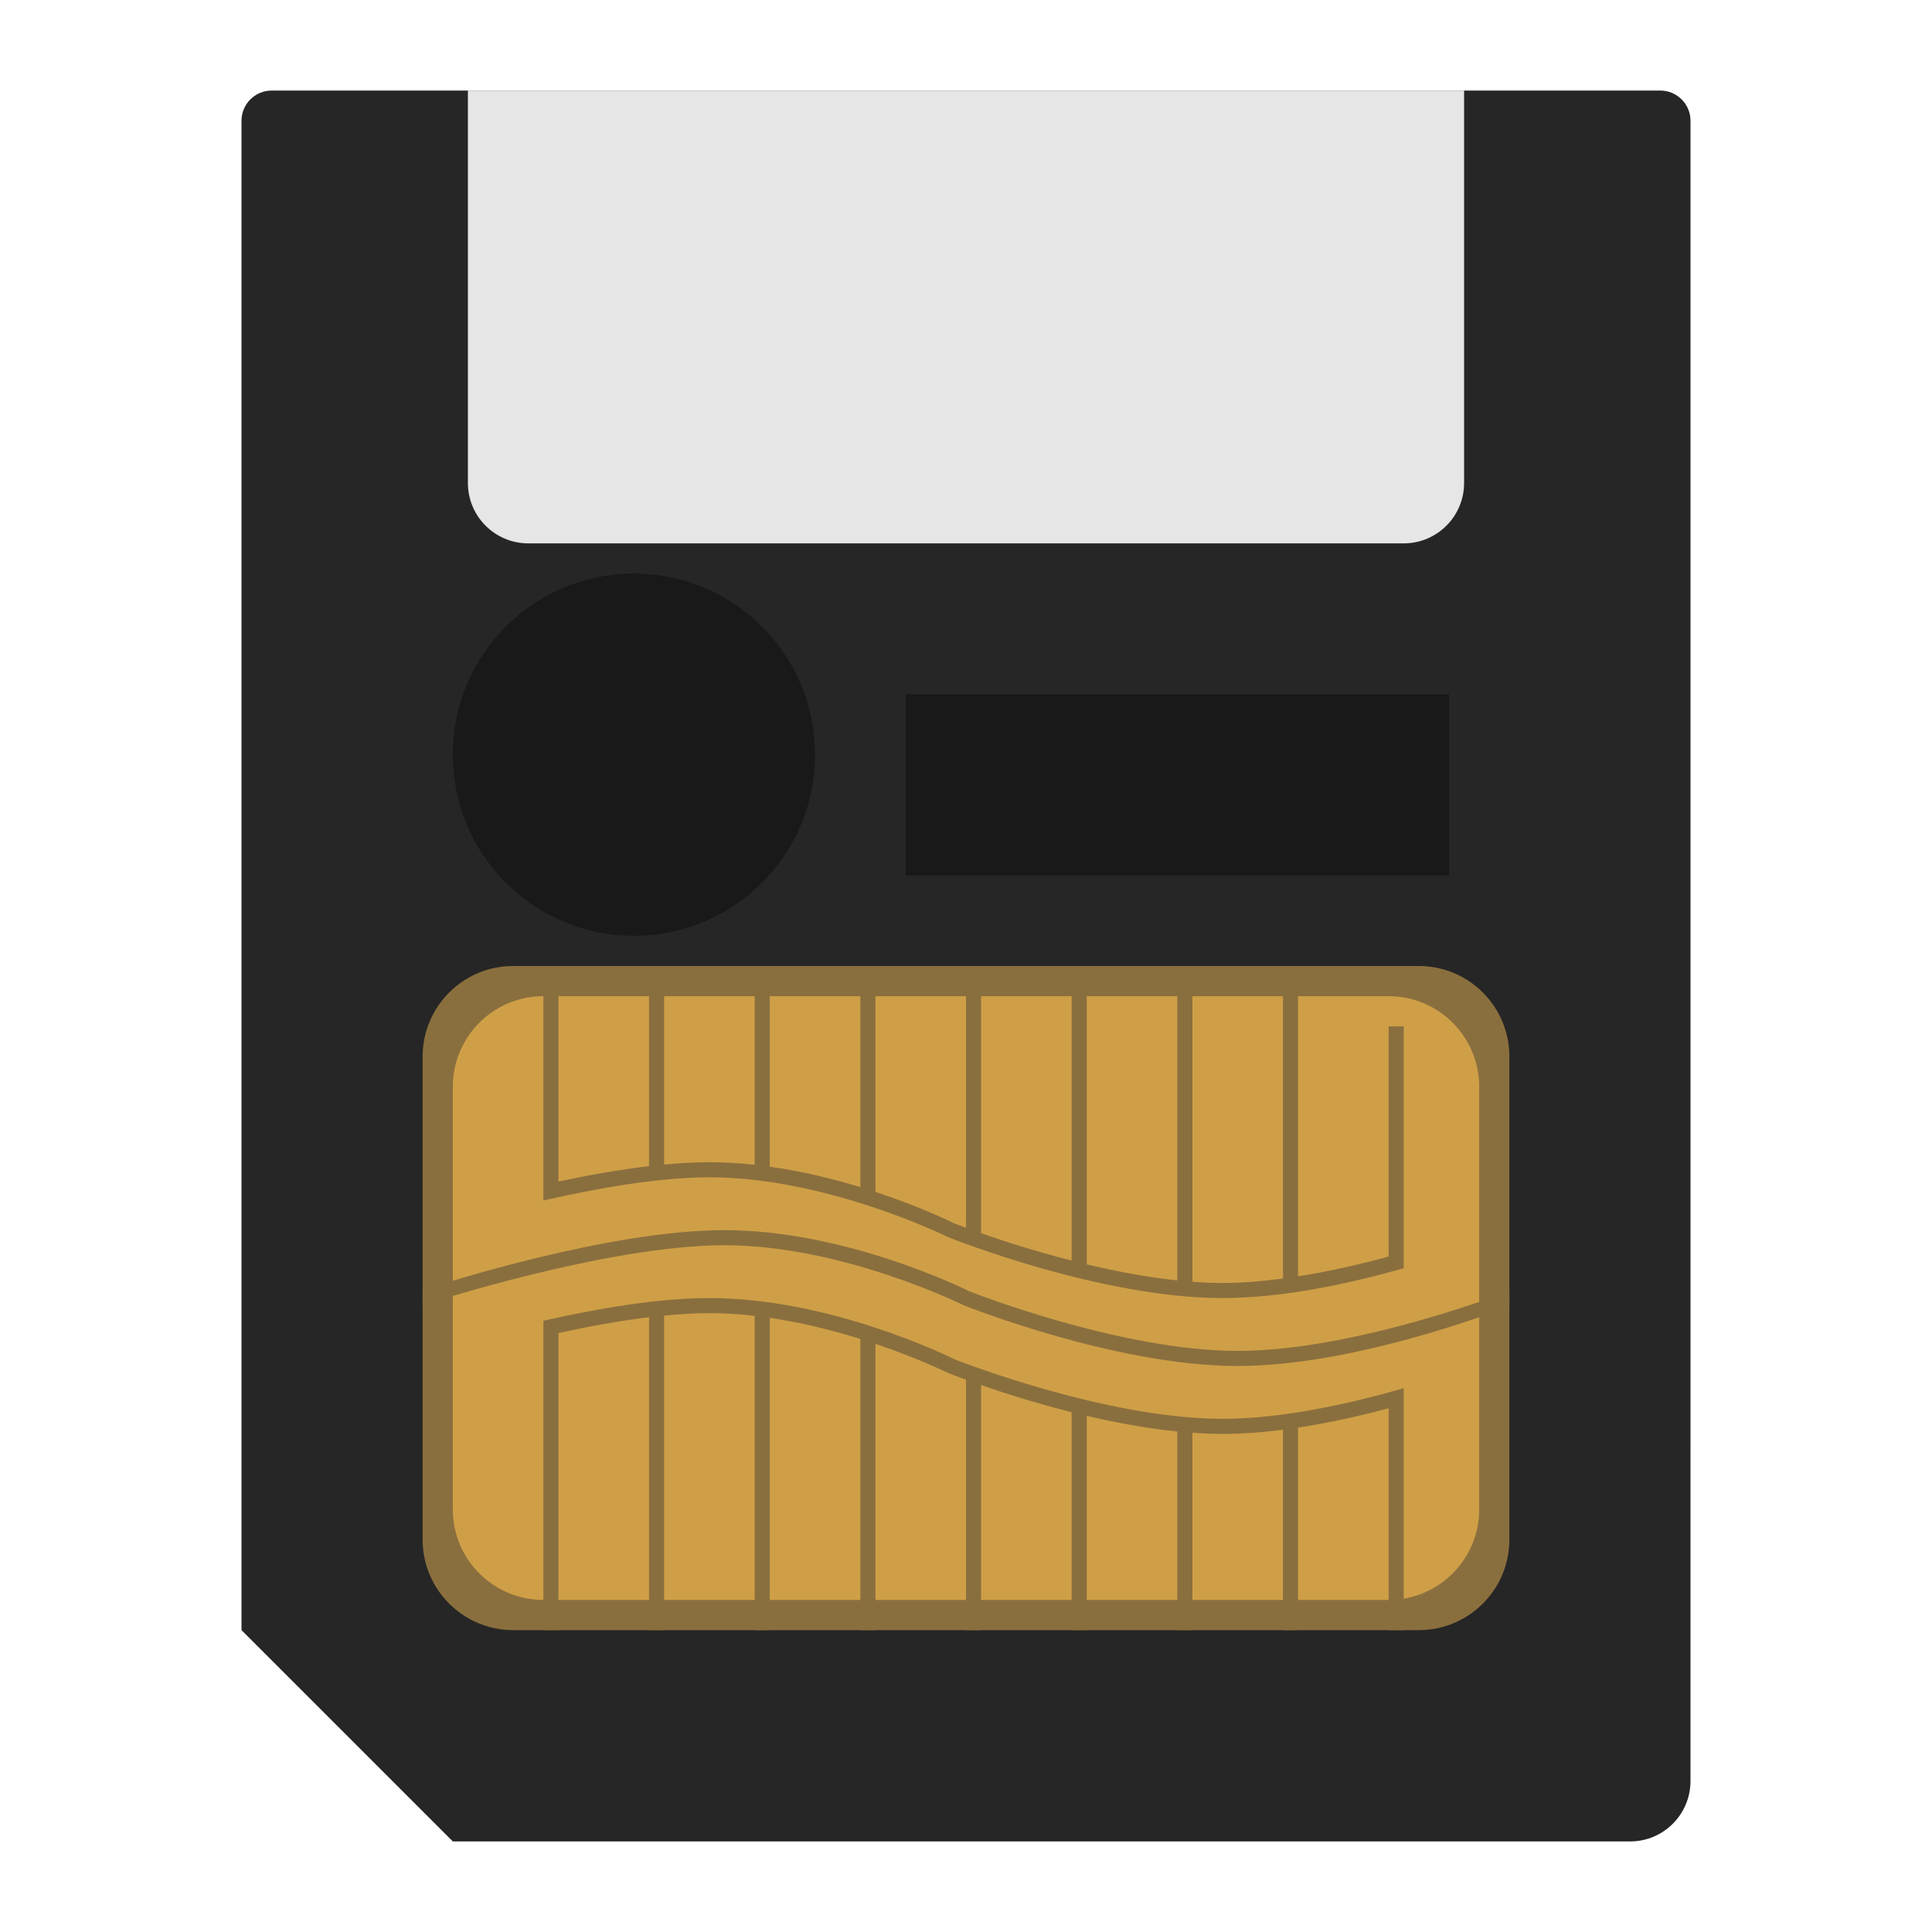
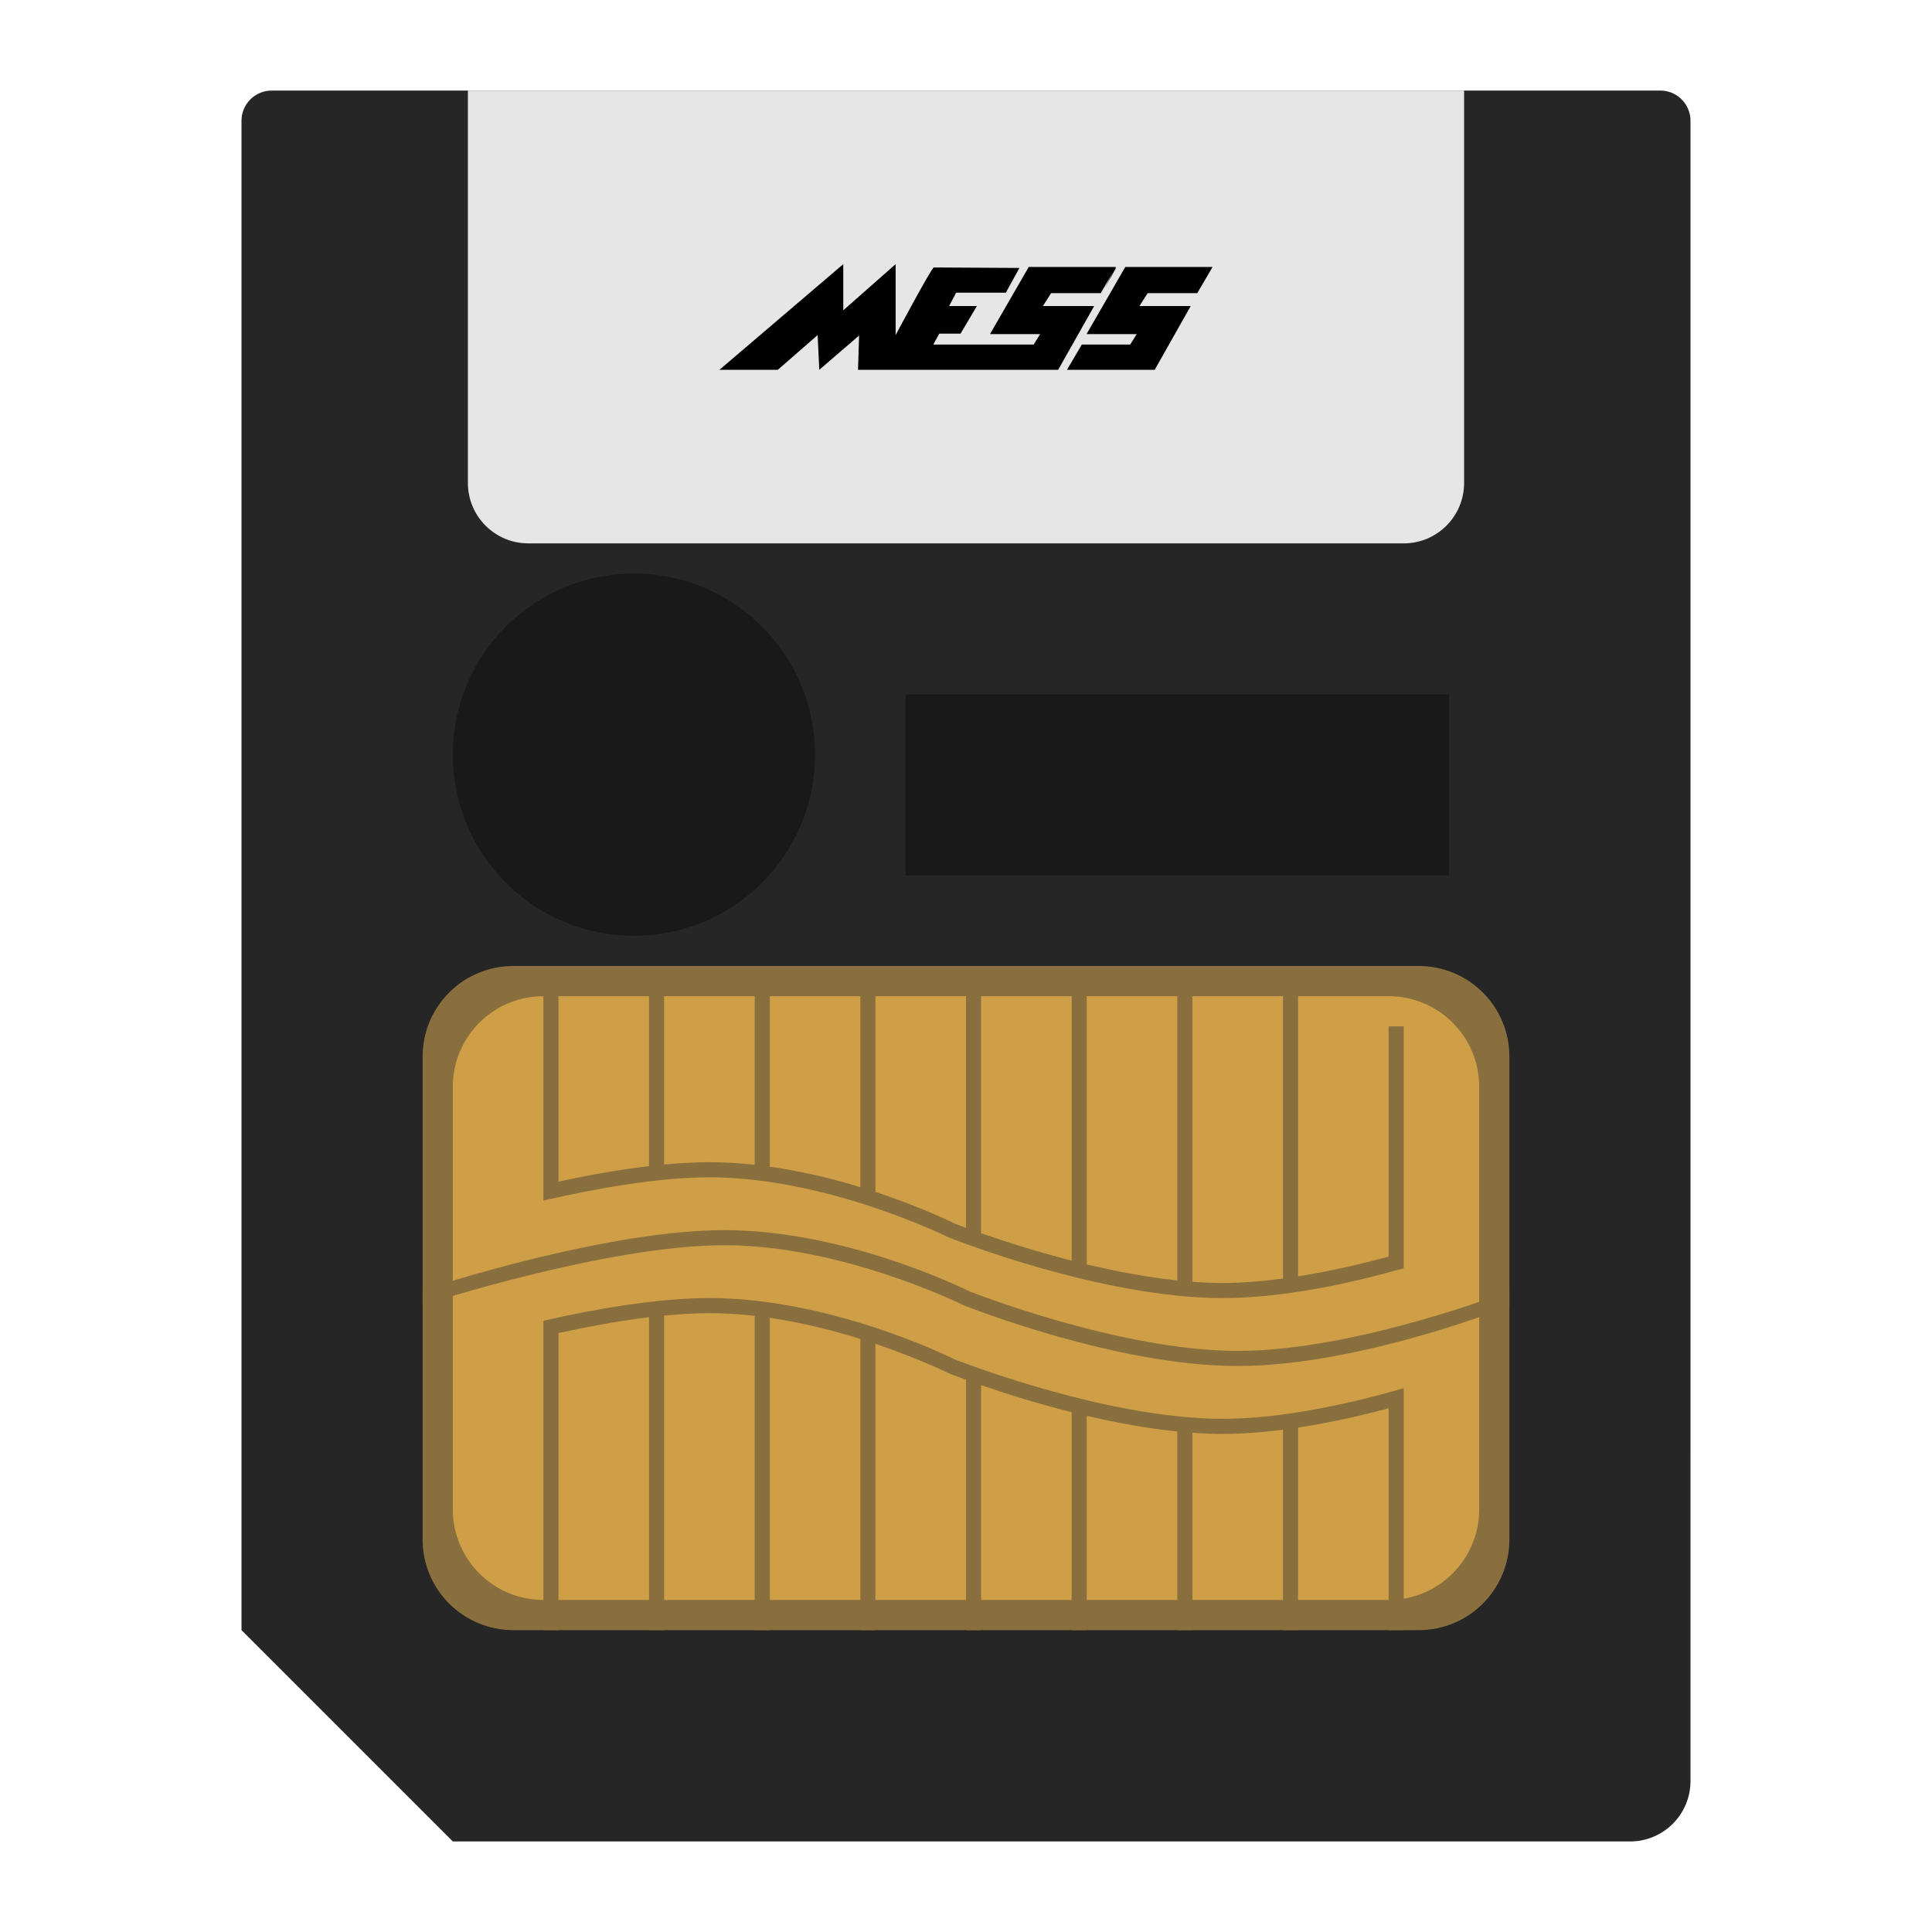
<svg xmlns="http://www.w3.org/2000/svg" viewBox="0 0 341.333 341.333" height="256" width="256" xml:space="preserve" id="svg2" version="1.1">
  <defs id="defs6">
    <clipPath id="clipPath18" clipPathUnits="userSpaceOnUse">
      <path id="path16" d="M 0,256 H 256 V 0 H 0 Z" />
    </clipPath>
    <clipPath id="clipPath26" clipPathUnits="userSpaceOnUse">
      <path id="path24" d="M 24,252 H 232 V 4 H 24 Z" />
    </clipPath>
  </defs>
  <g id="g36" transform="matrix(1.333333,0,0,-1.333333,42.66667,288)">
    <path d="m 0,0 28,-28 h 155.998 c 4.419,0 8.001,3.583 8,8.002 L 192,200 c 0,2.209 -1.791,4 -4,4 H 4 c -2.209,0 -4,-1.791 -4,-4 z" style="fill:#262626;fill-opacity:1;fill-rule:nonzero;stroke:none" id="path38" />
  </g>
  <path id="path42" style="fill:#8a6f3e;fill-opacity:1;fill-rule:nonzero;stroke:none;stroke-width:1.333" d="M 90.667,170.667 H 250.667 c 8.836,0 16,7.164 16,16 V 272 c 0,8.836 -7.164,16 -16,16 H 90.667 c -8.836,0 -16,-7.164 -16,-16 v -85.333 c 0,-8.836 7.164,-16 16,-16" />
  <g id="g44" transform="matrix(1.333333,0,0,-1.333333,80,133.2649)">
    <path d="M 0,0 C 0.028,13.255 10.797,23.977 24.052,23.949 37.306,23.92 48.028,13.152 48,-0.103 47.972,-13.357 37.203,-24.08 23.949,-24.051 10.713,-24.023 -0.001,-13.285 0,-0.049" style="fill:#191919;fill-opacity:1;fill-rule:nonzero;stroke:none" id="path46" />
  </g>
-   <g id="g48" transform="matrix(1.333333,0,0,-1.333333,82.66666,16.00001)">
+   <g id="g48" transform="matrix(1.333333,0,0,-1.333333,82.66666,16.00001)" style="fill:#e6e6e6">
    <path d="m 0,0 h 132 v -52 c 0,-4.418 -3.582,-8 -8,-8 H 8 c -4.418,0 -8,3.582 -8,8 z" style="fill:#e6e6e6;fill-opacity:1;fill-rule:nonzero;stroke:none" id="path50" />
  </g>
  <g id="g52" transform="matrix(1.333333,0,0,-1.333333,96,176)" style="fill:#cf9f47;fill-opacity:1">
    <path d="m 0,0 h 112 c 6.627,0 12,-5.373 12,-12 v -56 c 0,-6.627 -5.373,-12 -12,-12 H 0 c -6.627,0 -12,5.373 -12,12 v 56 c 0,6.627 5.373,12 12,12" style="fill:#cf9f47;fill-opacity:1;fill-rule:nonzero;stroke:none" id="path54" />
  </g>
  <path d="m 160,122.667 h 96 v 32 H 160 Z" style="fill:#191919;fill-opacity:1;fill-rule:nonzero;stroke:none;stroke-width:1.333" id="path56" />
  <path id="path60" style="fill:#8a6f3e;fill-opacity:1;fill-rule:nonzero;stroke:none;stroke-width:1.333" d="m 98.667,288 v -52.487 c 5.217,-1.136 10.709,-2.152 16,-2.795 V 288 h 2.667 v -55.561 c 2.773,-0.271 5.471,-0.439 8,-0.439 2.676,0 5.357,0.176 8,0.477 V 288 H 136 v -55.171 c 5.765,0.849 11.259,2.249 16,3.731 V 288 h 2.667 v -50.575 c 7.585,2.557 12.687,5.072 12.837,5.147 0.211,0.083 1.337,0.529 3.163,1.195 V 288 h 2.667 v -43.288 c 3.952,1.369 9.595,3.177 16,4.785 V 288 H 192 v -37.857 c 5.107,1.196 10.584,2.216 16,2.761 V 288 h 2.667 v -34.869 c 1.799,0.127 3.583,0.203 5.333,0.203 3.473,0 7.072,-0.276 10.667,-0.737 V 288 h 2.667 v -35.779 c 5.579,-0.851 11.072,-2.099 16,-3.419 V 288 h 2.667 v -32 -7.932 -2.803 c -9.317,2.681 -21.383,5.401 -32,5.401 -20.824,0 -47.24,-10.467 -47.404,-10.527 -0.883,-0.441 -21.86,-10.807 -43.263,-10.807 -9.02,0 -19.799,1.848 -29.333,4.009 v 1.324 V 236.104 288 Z" />
  <path id="path64" style="fill:#8a6f3e;fill-opacity:1;fill-rule:nonzero;stroke:none;stroke-width:1.333" d="m 96,212.104 c 9.568,-2.196 20.433,-4.104 29.333,-4.104 20.759,0 41.86,10.42 42.171,10.572 1.1,0.439 27.152,10.761 48.496,10.761 10.735,0 22.657,-2.611 32,-5.263 v -0.071 -2.735 -39.932 h -2.667 v 40.671 c -4.92,1.34 -10.419,2.613 -16,3.493 V 170.667 h -2.667 v 55.212 c -3.612,0.479 -7.216,0.788 -10.667,0.788 -1.745,0 -3.529,-0.08 -5.333,-0.213 V 170.667 H 208 v 55.551 c -5.397,-0.568 -10.892,-1.623 -16,-2.84 V 170.667 h -2.667 v 52.049 c -6.531,-1.669 -12.237,-3.525 -16,-4.84 V 170.667 h -2.667 v 46.255 c -1.299,-0.477 -2.044,-0.771 -2.071,-0.781 -0.441,-0.22 -5.903,-2.92 -13.929,-5.565 v -39.908 H 152 v 39.064 c -4.761,-1.452 -10.235,-2.799 -16,-3.609 V 170.667 h -2.667 v 35.117 c -2.635,-0.287 -5.313,-0.451 -8,-0.451 -2.548,0 -5.239,0.151 -8,0.409 v -35.076 h -2.667 v 35.357 c -5.305,0.623 -10.789,1.611 -16,2.729 V 170.667 h -2.667 v 26.667 12.009 z" />
  <path id="path68" style="fill:#8a6f3e;fill-opacity:1;fill-rule:nonzero;stroke:none;stroke-width:1.333" d="M 74.667,230.599 C 74.984,230.492 107.125,220 128,220 c 20.759,0 41.86,10.42 42.171,10.571 1.1,0.44 27.152,10.763 48.496,10.763 20.004,0 44.143,-9.067 48,-10.567 v -2.672 c -0.265,0.105 -27.176,10.572 -48,10.572 -20.824,0 -47.24,-10.467 -47.404,-10.527 C 170.38,227.699 149.403,217.334 128,217.334 c -20.264,0 -49.401,9.308 -53.333,10.596 z" />
+   <g id="g872" transform="matrix(1.166656,0,0,1.166638,-61.06517,-222.9736)" style="fill:#000000">
+     <g transform="matrix(1.333333,0,0,-1.333333,161.2954,247.126)" id="g102" style="fill:#000000">
+       <path id="path104" style="fill:#000000;fill-opacity:1;fill-rule:nonzero;stroke:none" d="M 0,0 14.062,12 V 6.757 L 20.009,12 V 3.946 c 0,0 4.088,7.676 4.336,7.676 0.248,0 9.726,-0.054 9.726,-0.054 L 32.522,8.757 H 26.885 L 26.08,7.243 h 3.159 L 27.381,4.108 H 24.965 L 24.283,2.865 h 11.398 l 0.744,1.189 h -5.699 l 4.398,7.622 h 9.911 L 43.301,8.703 h -5.637 l -0.929,-1.46 h 5.823 L 38.469,0 H 15.735 L 15.858,3.892 11.336,0 11.15,3.946 6.628,0 Z" />
+     </g>
+     <g transform="matrix(1.333333,0,0,-1.333333,221.3425,231.7025)" id="g106" style="fill:#000000">
+       <path id="path108" style="fill:#000000;fill-opacity:1;fill-rule:nonzero;stroke:none" d="M 0,0 C 0,0 -0.044,0 -0.121,0.001 L -1.215,-2.205 Z" />
+     </g>
+     <g transform="matrix(1.333333,0,0,-1.333333,233.6493,235.5224)" id="g110" style="fill:#000000">
+       <path id="path112" style="fill:#000000;fill-opacity:1;fill-rule:nonzero;stroke:none" d="m 0,0 1.735,2.973 h -9.912 l -4.398,-7.622 h 5.699 l -0.743,-1.189 h -5.493 l -1.684,-2.865 h 9.964 l 4.089,7.244 H -6.566 L -5.637,0 Z" />
+     </g>
+   </g>
</svg>
